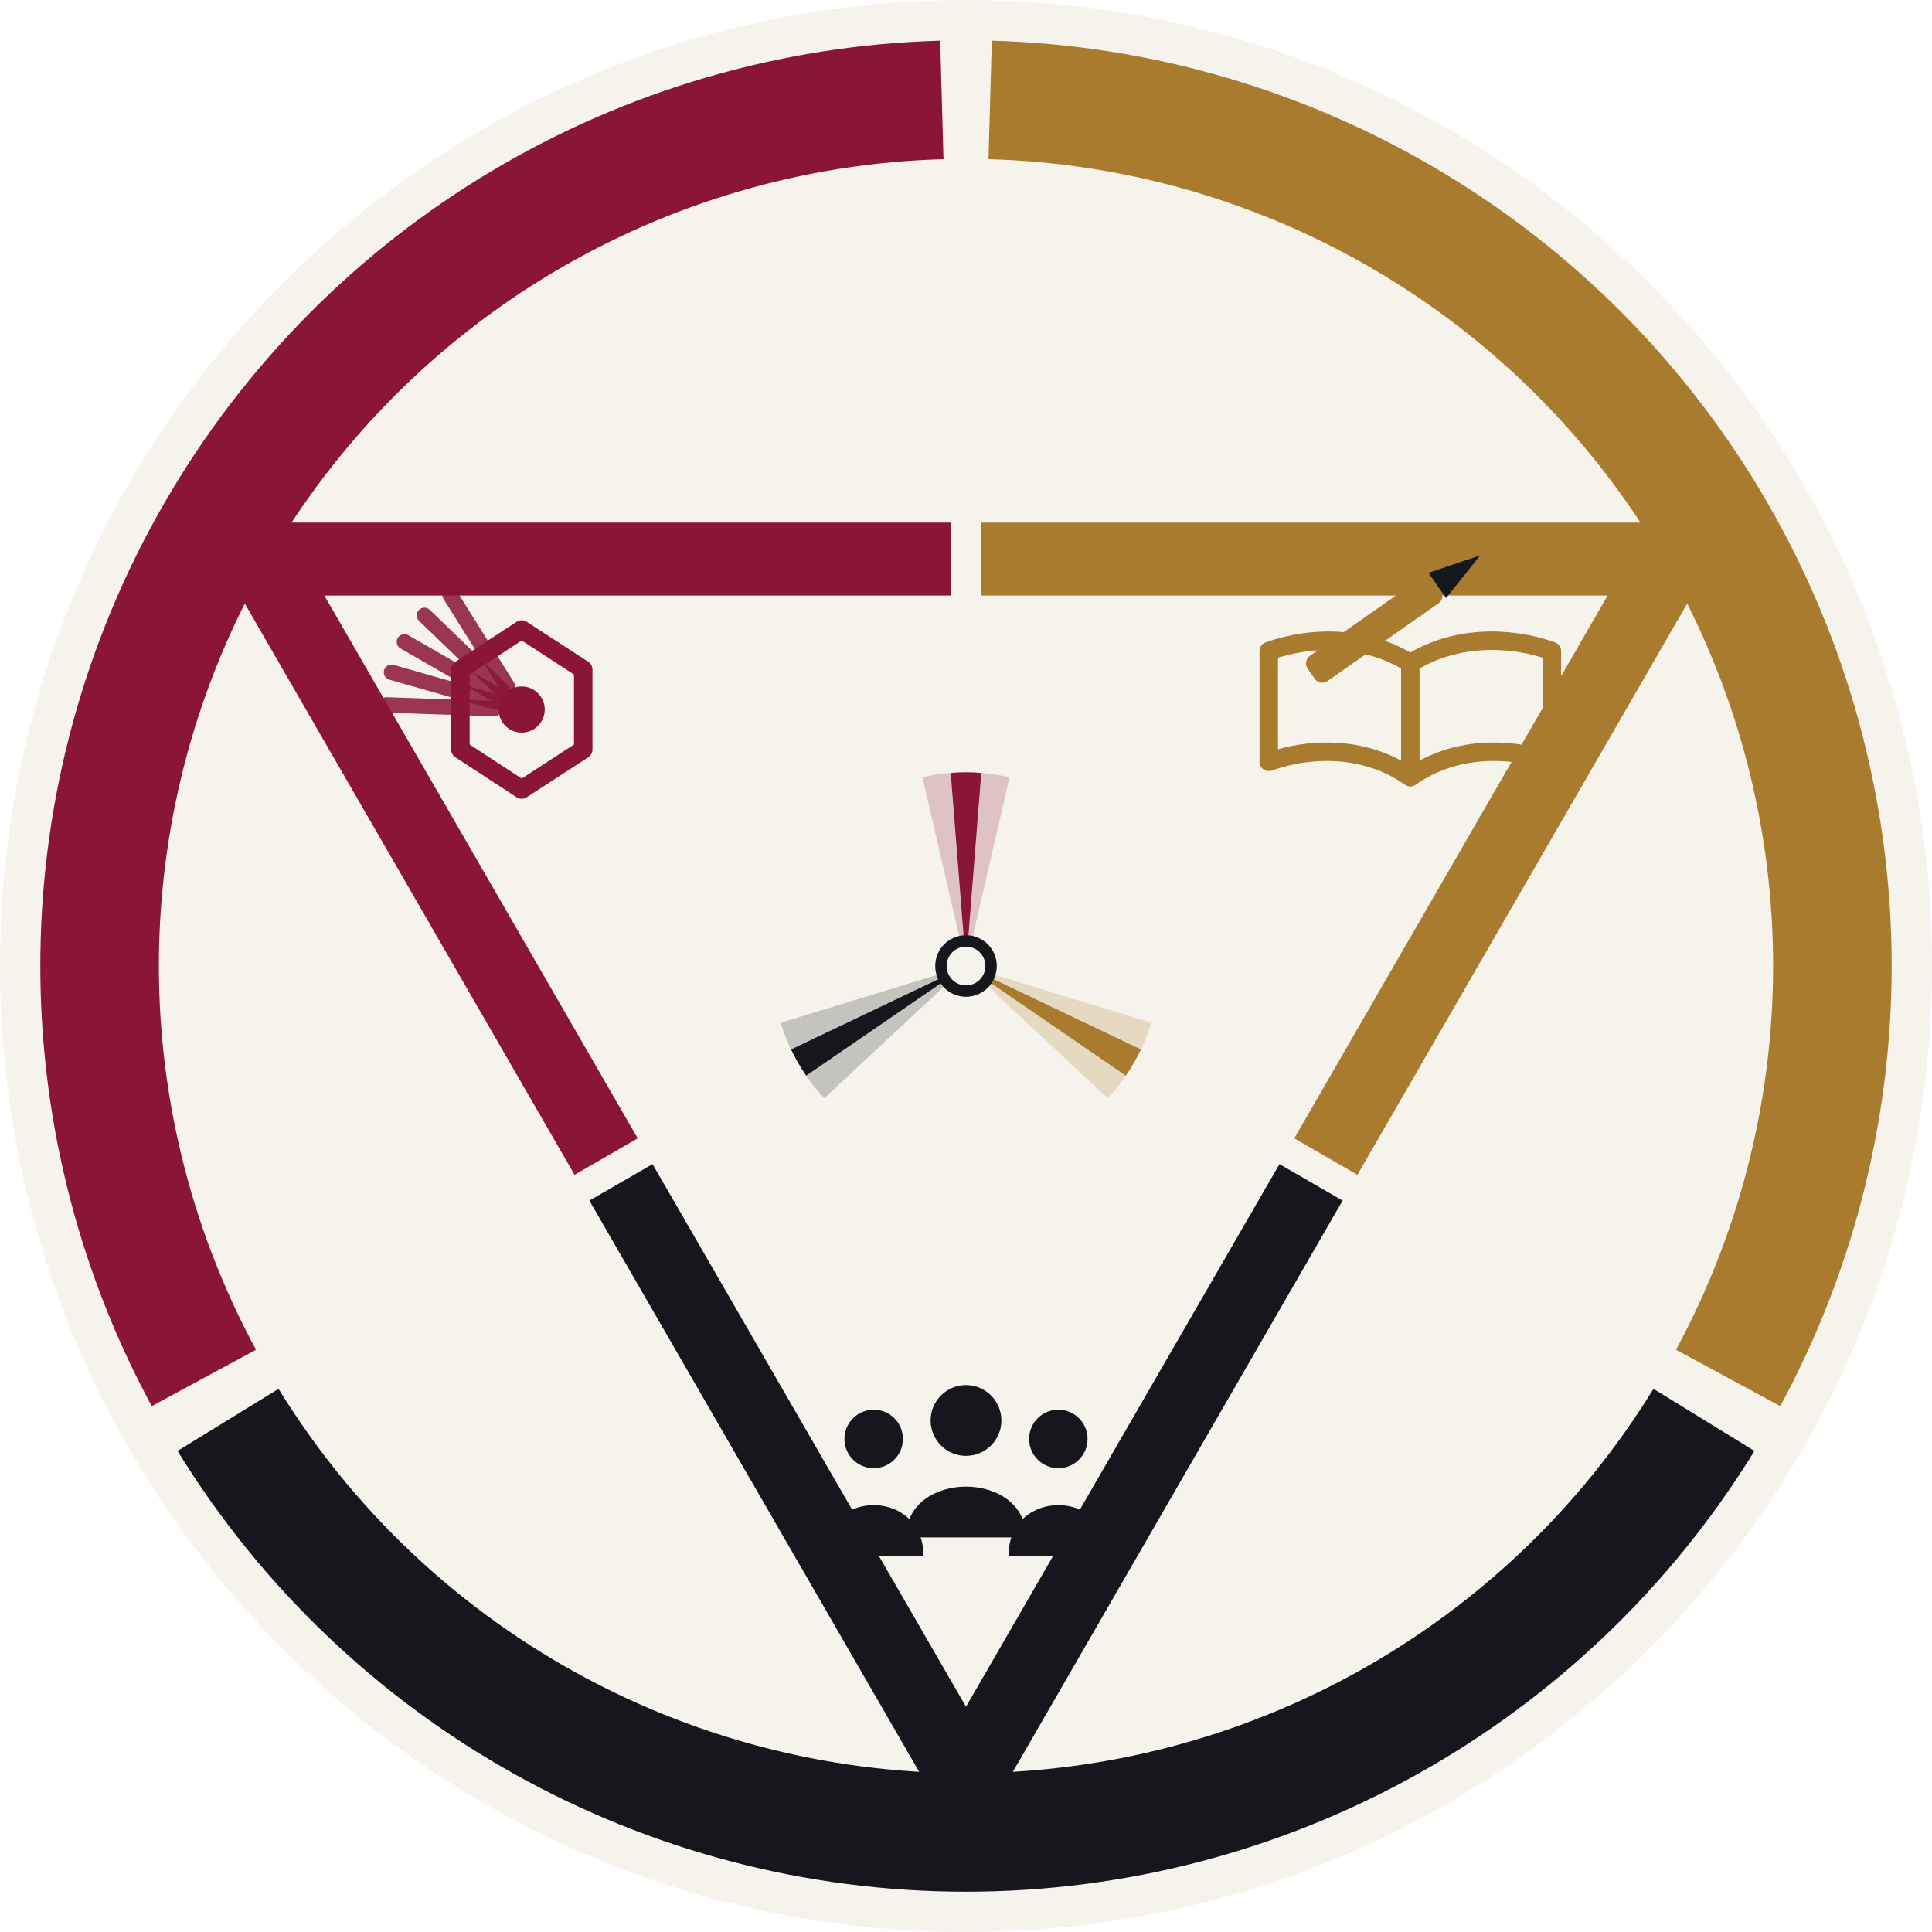
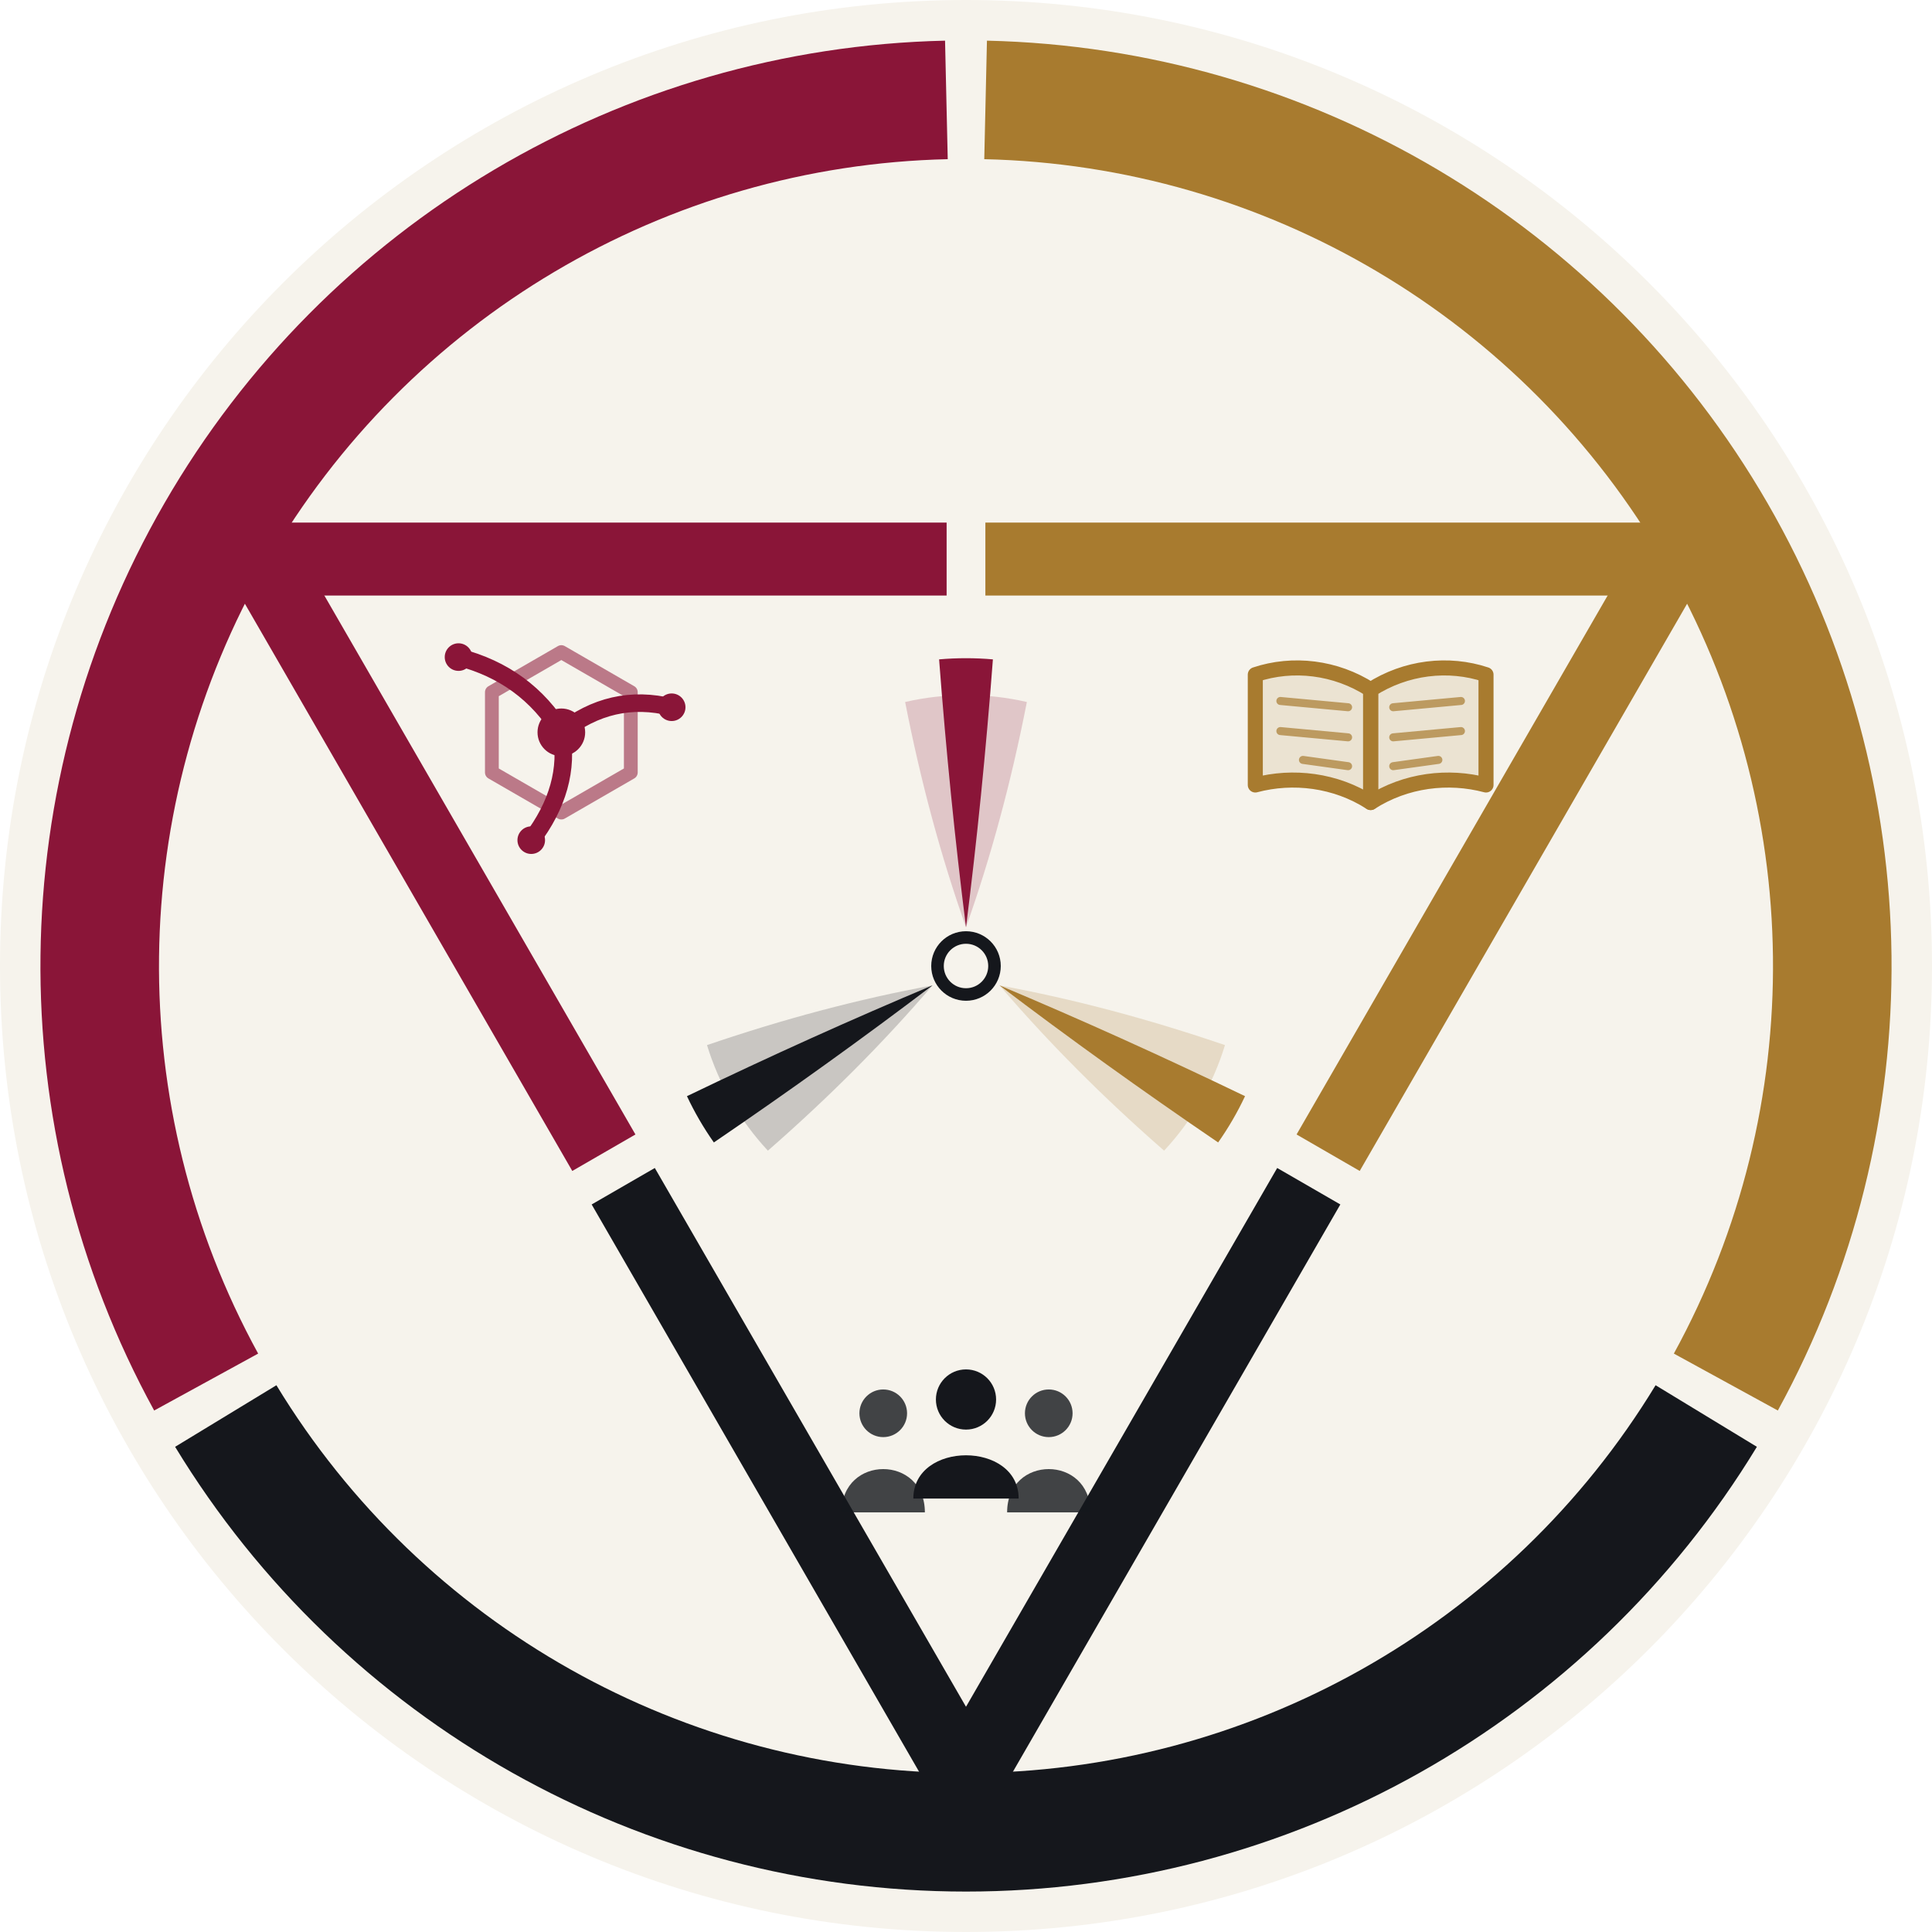
<svg xmlns="http://www.w3.org/2000/svg" viewBox="0 0 100 100">
  <circle cx="50" cy="50" r="50" fill="#f6f3ec" />
  <g transform="translate(50 50) scale(1.18) translate(-50 -50)">
-     <path d="M16.57 68.07A38 38 0 0 1 48.94 12.01" fill="none" stroke="#8a1538" stroke-width="5.2" stroke-linecap="butt" />
-     <polygon points="19.08,33.75 49.35,33.75 49.35,30.55 19.08,30.55" fill="#8a1538" />
-     <polygon points="17.70,32.95 32.83,59.16 35.60,57.56 20.47,31.35" fill="#8a1538" />
-     <path d="M51.06 12.01A38 38 0 0 1 83.43 68.07" fill="none" stroke="#a87b2f" stroke-width="5.2" stroke-linecap="butt" />
-     <polygon points="80.92,30.55 50.65,30.55 50.65,33.75 80.92,33.75" fill="#a87b2f" />
-     <polygon points="79.53,31.35 64.40,57.56 67.17,59.16 82.30,32.95" fill="#a87b2f" />
-     <path d="M82.37 69.91A38 38 0 0 1 17.63 69.91" fill="none" stroke="#15171c" stroke-width="5.2" stroke-linecap="butt" />
-     <polygon points="51.39,84.90 36.25,58.69 33.48,60.29 48.61,86.50" fill="#15171c" />
-     <polygon points="51.39,86.50 66.52,60.29 63.75,58.69 48.61,84.90" fill="#15171c" />
-     <path d="M50 50L48.09 41.72A8.5 8.5 0 0 1 51.91 41.72Z" fill="#8a1538" fill-opacity="0.22" />
-     <path d="M50 50L49.33 41.53A8.5 8.5 0 0 1 50.67 41.53Z" fill="#8a1538" fill-opacity="1" />
-     <path d="M50 50L58.13 52.49A8.5 8.5 0 0 1 56.22 55.80Z" fill="#a87b2f" fill-opacity="0.22" />
-     <path d="M50 50L57.67 53.66A8.5 8.5 0 0 1 57.01 54.81Z" fill="#a87b2f" fill-opacity="1" />
-     <path d="M50 50L43.78 55.80A8.5 8.5 0 0 1 41.87 52.49Z" fill="#15171c" fill-opacity="0.22" />
-     <path d="M50 50L42.99 54.81A8.5 8.5 0 0 1 42.33 53.66Z" fill="#15171c" fill-opacity="1" />
-     <circle cx="50" cy="50" r="1.1" fill="#f6f3ec" stroke="#15171c" stroke-width=".5" />
-     <g transform="translate(30.51 38.75) scale(1.35) translate(-30.51 -38.75)">
-       <line x1="29.61" y1="38.72" x2="26.12" y2="38.60" stroke="#8a1538" stroke-width=".5" stroke-linecap="round" stroke-opacity=".85" />
-       <line x1="29.65" y1="38.50" x2="26.28" y2="37.54" stroke="#8a1538" stroke-width=".5" stroke-linecap="round" stroke-opacity=".85" />
-       <line x1="29.74" y1="38.30" x2="26.70" y2="36.55" stroke="#8a1538" stroke-width=".5" stroke-linecap="round" stroke-opacity=".85" />
-       <line x1="29.87" y1="38.12" x2="27.35" y2="35.69" stroke="#8a1538" stroke-width=".5" stroke-linecap="round" stroke-opacity=".85" />
-       <line x1="30.04" y1="37.99" x2="28.18" y2="35.02" stroke="#8a1538" stroke-width=".5" stroke-linecap="round" stroke-opacity=".85" />
-       <polygon points="32.51,40.05 30.51,41.35 28.52,40.05 28.52,37.45 30.51,36.15 32.51,37.45" fill="none" stroke="#8a1538" stroke-width=".6" stroke-linejoin="round" />
-       <circle cx="30.51" cy="38.75" r=".75" fill="#8a1538" />
+     <path d="M16.67 68.25A38 38 0 0 1 49.14 12.01" fill="none" stroke="#8a1538" stroke-width="5.2" stroke-linecap="butt" />
+     <polygon points="19.08,33.75 49.15,33.75 49.15,30.55 19.08,30.55" fill="#8a1538" />
+     <polygon points="17.70,32.95 32.73,58.99 35.50,57.39 20.47,31.35" fill="#8a1538" />
+     <path d="M50.86 12.01A38 38 0 0 1 83.33 68.25" fill="none" stroke="#a87b2f" stroke-width="5.2" stroke-linecap="butt" />
+     <polygon points="80.92,30.55 50.85,30.55 50.85,33.75 80.92,33.75" fill="#a87b2f" />
+     <polygon points="79.53,31.35 64.50,57.39 67.27,58.99 82.30,32.95" fill="#a87b2f" />
+     <path d="M82.47 69.74A38 38 0 0 1 17.53 69.74" fill="none" stroke="#15171c" stroke-width="5.2" stroke-linecap="butt" />
+     <polygon points="51.39,84.90 36.35,58.86 33.58,60.46 48.61,86.50" fill="#15171c" />
+     <polygon points="51.39,86.50 66.42,60.46 63.65,58.86 48.61,84.90" fill="#15171c" />
+     <path d="M50.00 48.30Q48.36 43.68 47.33 38.42A11.88 11.88 0 0 1 52.67 38.42Q51.64 43.68 50.00 48.30Z" fill="#8a1538" fill-opacity=".2" />
+     <path d="M50.00 48.30Q49.28 42.61 48.82 36.55A13.50 13.50 0 0 1 51.18 36.55Q50.72 42.61 50.00 48.30Z" fill="#8a1538" />
+     <path d="M51.47 50.85Q56.30 51.74 61.36 53.47A11.88 11.88 0 0 1 58.69 58.10Q54.66 54.58 51.47 50.85Z" fill="#a87b2f" fill-opacity=".2" />
+     <path d="M51.47 50.85Q56.76 53.07 62.24 55.71A13.50 13.50 0 0 1 61.06 57.74Q56.04 54.32 51.47 50.85Z" fill="#a87b2f" />
+     <path d="M48.53 50.85Q45.34 54.58 41.31 58.10A11.88 11.88 0 0 1 38.64 53.47Q43.70 51.74 48.53 50.85Z" fill="#15171c" fill-opacity=".2" />
+     <path d="M48.53 50.85Q43.96 54.32 38.94 57.74A13.50 13.50 0 0 1 37.76 55.71Q43.24 53.07 48.53 50.85Z" fill="#15171c" />
+     <circle cx="50" cy="50" r="1.25" fill="#f6f3ec" stroke="#15171c" stroke-width=".55" />
+     <g transform="translate(32.25 39.75) scale(1.1)">
+       <polygon points="2.77,1.60 0.00,3.20 -2.77,1.60 -2.77,-1.60 -0.00,-3.20 2.77,-1.60" fill="none" stroke="#8a1538" stroke-width=".55" stroke-linejoin="round" stroke-opacity=".55" />
+       <path d="M0 0Q-1.4 -2.3 -4.1 -3.0" fill="none" stroke="#8a1538" stroke-width=".7" stroke-linecap="round" />
+       <path d="M0 0Q2.0 -1.6 4.4 -1.0" fill="none" stroke="#8a1538" stroke-width=".7" stroke-linecap="round" />
+       <path d="M0 0Q.4 2.2 -1.2 4.3" fill="none" stroke="#8a1538" stroke-width=".7" stroke-linecap="round" />
+       <circle cx="-4.1" cy="-3.0" r=".55" fill="#8a1538" />
+       <circle cx="4.4" cy="-1.0" r=".55" fill="#8a1538" />
+       <circle cx="-1.2" cy="4.3" r=".55" fill="#8a1538" />
+       <circle cx="0" cy="0" r=".95" fill="#8a1538" />
    </g>
-     <g transform="translate(69.49 38.75) scale(1.35) translate(-69.49 -38.75)">
-       <path d="M69.49 40.95C68.09 39.95 66.29 39.95 64.89 40.45V36.85C66.29 36.35 68.09 36.35 69.49 37.25ZM69.49 40.95C70.89 39.95 72.69 39.95 74.09 40.45V36.85C72.69 36.35 70.89 36.35 69.49 37.25Z" fill="none" stroke="#a87b2f" stroke-width=".6" stroke-linejoin="round" />
-       <g transform="translate(68.89 35.75) rotate(-35)">
-         <rect x="-3.2" y="-.5" width="5" height="1" rx=".3" fill="#a87b2f" />
-         <path d="M1.8 -.5L3.5 0L1.8 .5Z" fill="#15171c" />
+     <g transform="translate(67.75 39.75) scale(1.1)">
+       <path d="M0 2.8C-1.4 1.9 -3.1 1.7 -4.6 2.1V-2.3C-3.1 -2.8 -1.4 -2.6 0 -1.7Z" fill="#a87b2f" fill-opacity=".14" />
+       <path d="M0 2.8C-1.4 1.9 -3.1 1.7 -4.6 2.1V-2.3C-3.1 -2.8 -1.4 -2.6 0 -1.7Z" fill="none" stroke="#a87b2f" stroke-width=".6" stroke-linejoin="round" />
+       <g transform="scale(-1 1)">
+         <path d="M0 2.8C-1.4 1.9 -3.1 1.7 -4.6 2.1V-2.3C-3.1 -2.8 -1.4 -2.6 0 -1.7Z" fill="#a87b2f" fill-opacity=".14" />
+         <path d="M0 2.8C-1.4 1.9 -3.1 1.7 -4.6 2.1V-2.3C-3.1 -2.8 -1.4 -2.6 0 -1.7Z" fill="none" stroke="#a87b2f" stroke-width=".6" stroke-linejoin="round" />
      </g>
+       <line x1="-0.90" y1="-1.00" x2="-3.60" y2="-1.25" stroke="#a87b2f" stroke-width=".32" stroke-linecap="round" stroke-opacity=".7" />
+       <line x1="-0.90" y1="0.20" x2="-3.60" y2="-0.05" stroke="#a87b2f" stroke-width=".32" stroke-linecap="round" stroke-opacity=".7" />
+       <line x1="-0.90" y1="1.35" x2="-2.70" y2="1.10" stroke="#a87b2f" stroke-width=".32" stroke-linecap="round" stroke-opacity=".7" />
+       <line x1="0.90" y1="-1.00" x2="3.60" y2="-1.25" stroke="#a87b2f" stroke-width=".32" stroke-linecap="round" stroke-opacity=".7" />
+       <line x1="0.90" y1="0.20" x2="3.60" y2="-0.05" stroke="#a87b2f" stroke-width=".32" stroke-linecap="round" stroke-opacity=".7" />
+       <line x1="0.90" y1="1.35" x2="2.70" y2="1.10" stroke="#a87b2f" stroke-width=".32" stroke-linecap="round" stroke-opacity=".7" />
    </g>
-     <g transform="translate(50.00 72.50) scale(1.35) translate(-50.00 -72.50)">
-       <circle cx="47.00" cy="71.20" r="0.95" fill="#15171c" />
-       <path d="M45.38 75.00C45.38 72.80 48.62 72.80 48.62 75.00Z" fill="#15171c" />
-       <circle cx="50.00" cy="70.60" r="1.15" fill="#15171c" />
-       <path d="M48.05 74.40C48.05 72.20 51.95 72.20 51.95 74.40Z" fill="#15171c" />
-       <circle cx="53.00" cy="71.20" r="0.95" fill="#15171c" />
-       <path d="M51.38 75.00C51.38 72.80 54.62 72.80 54.62 75.00Z" fill="#15171c" />
+     <g transform="translate(50.00 70.50) scale(1.1)">
+       <g fill-opacity="0.8">
+         <circle cx="-3.30" cy="-0.80" r="0.95" fill="#15171c" />
+         <path d="M-4.96 3.15C-4.96 0.85 -1.64 0.85 -1.64 3.15Z" fill="#15171c" />
+       </g>
+       <g fill-opacity="0.8">
+         <circle cx="3.30" cy="-0.80" r="0.95" fill="#15171c" />
+         <path d="M1.64 3.15C1.64 0.85 4.96 0.85 4.96 3.15Z" fill="#15171c" />
+       </g>
+       <g fill-opacity="1">
+         <circle cx="0.00" cy="-1.35" r="1.2" fill="#15171c" />
+         <path d="M-2.10 2.60C-2.10 0.30 2.10 0.30 2.10 2.60Z" fill="#15171c" />
+       </g>
    </g>
  </g>
</svg>
